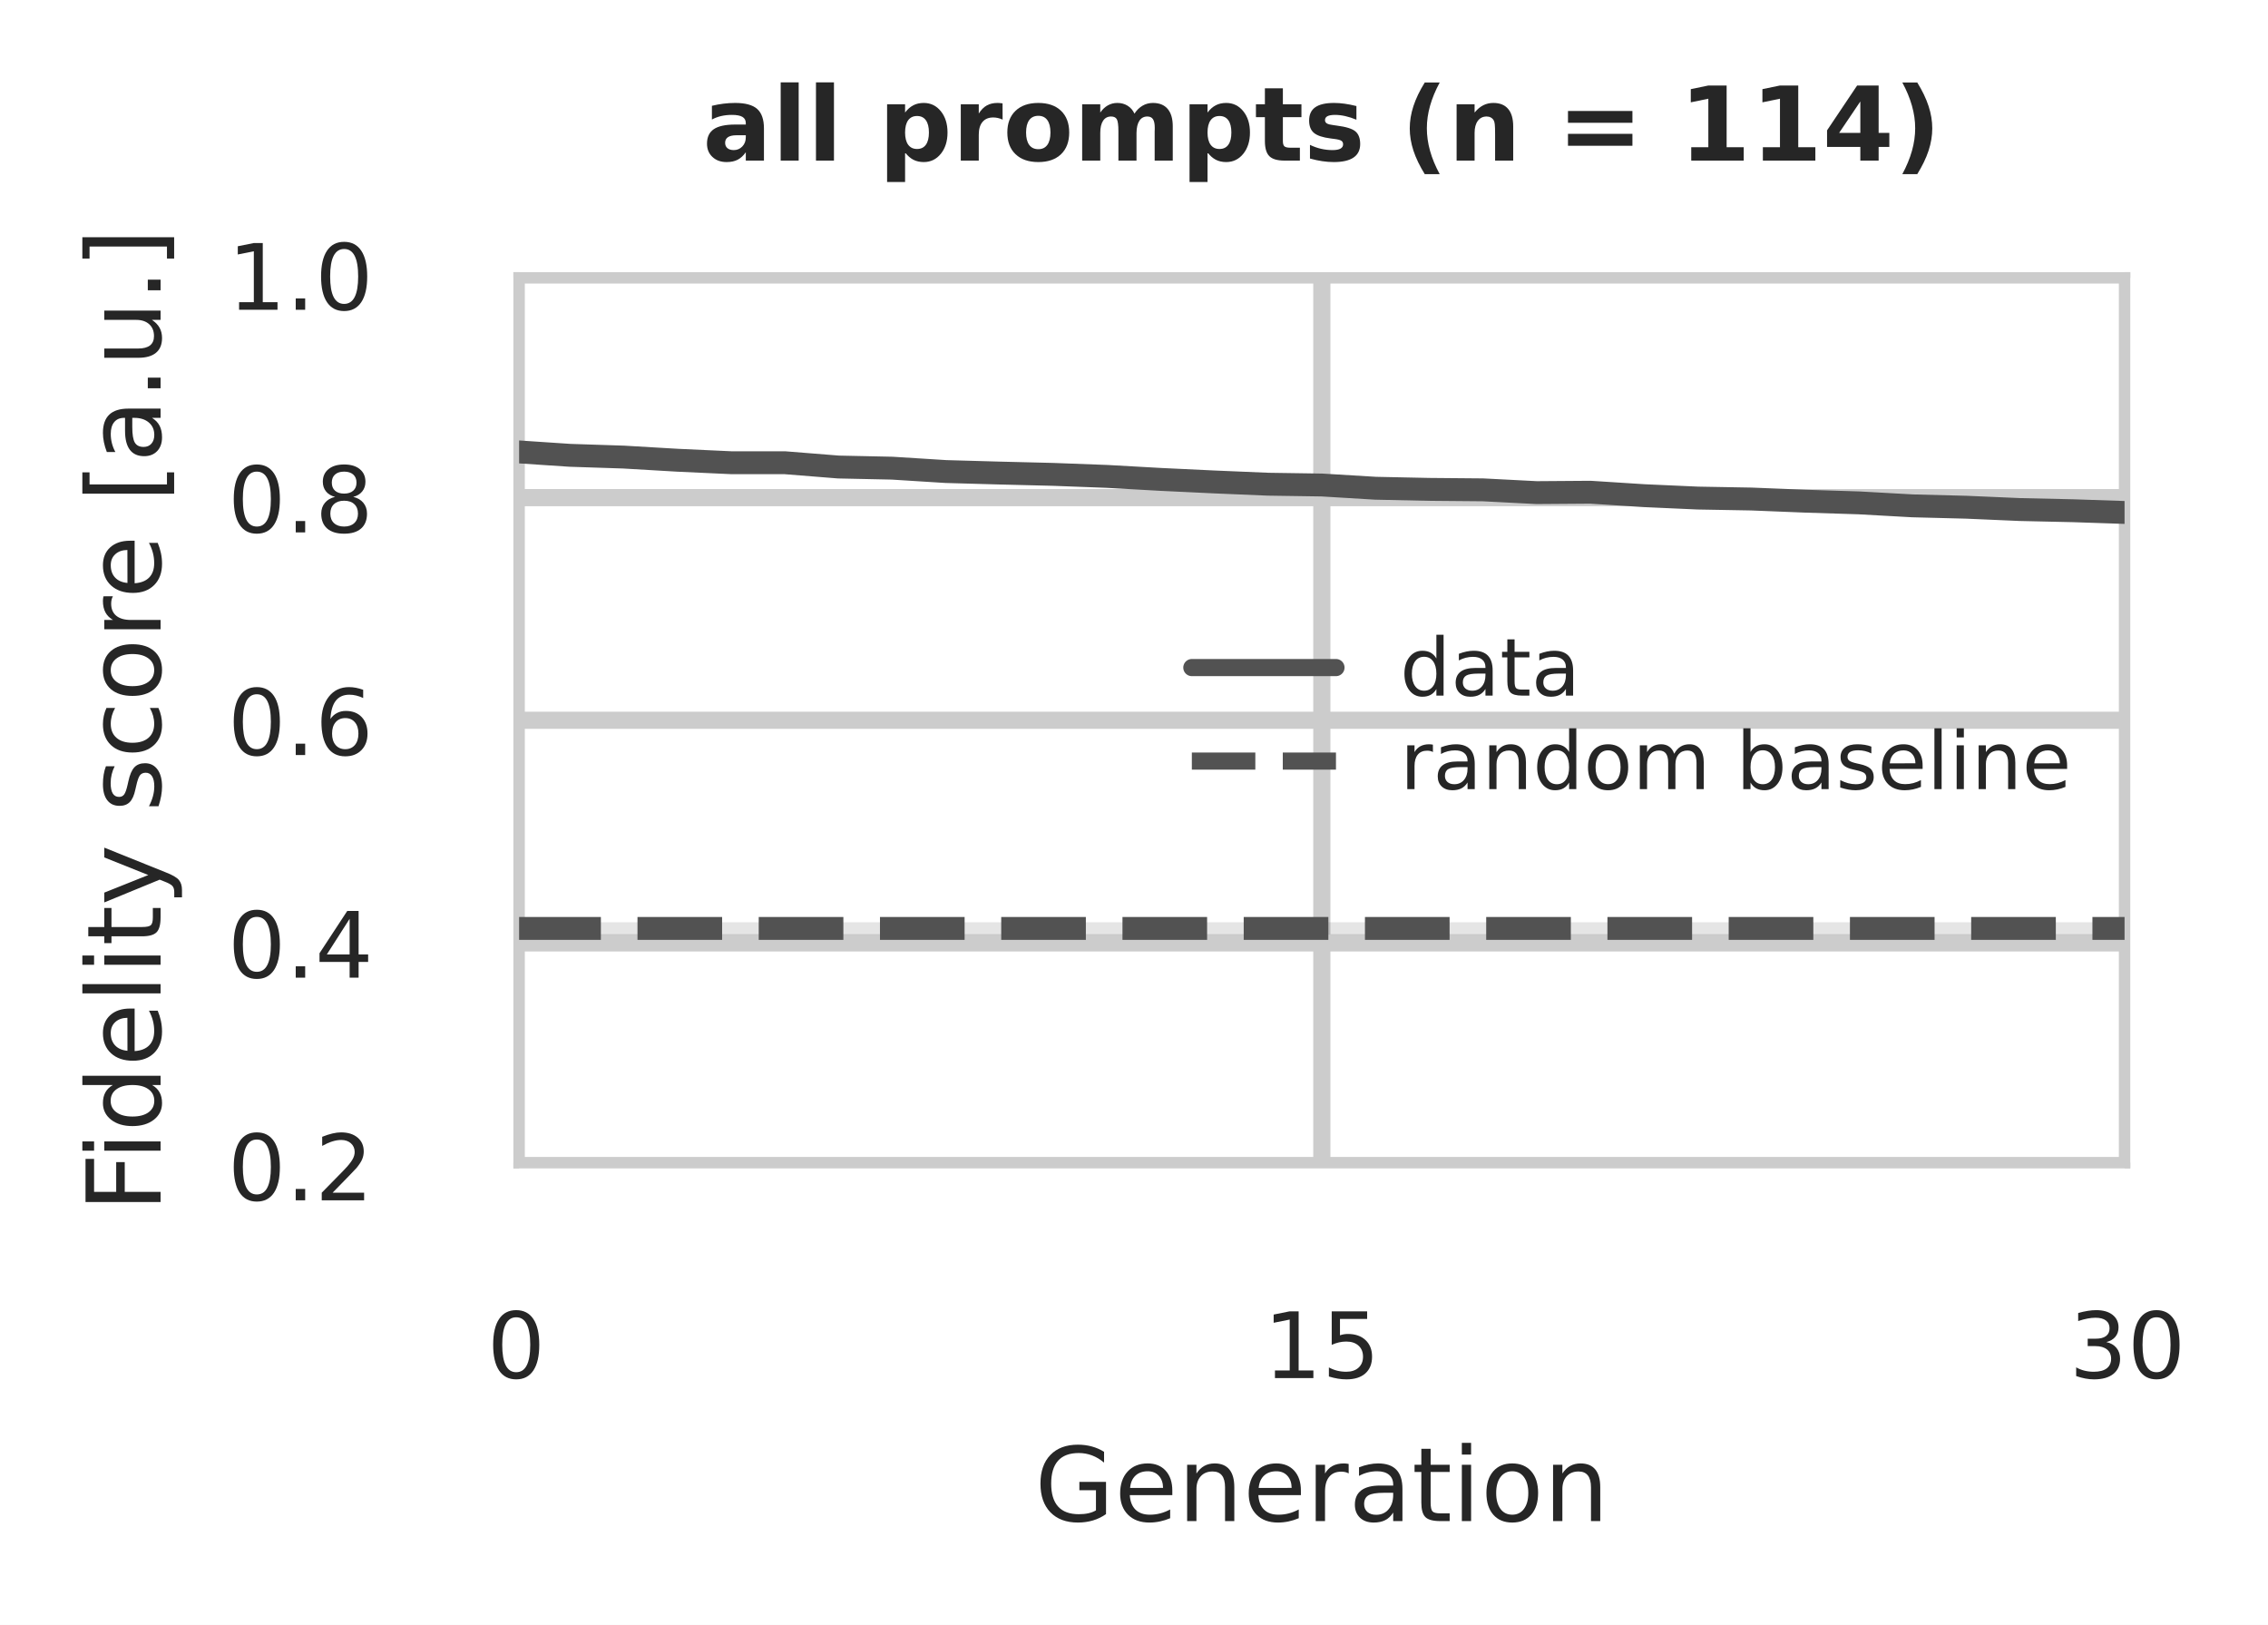
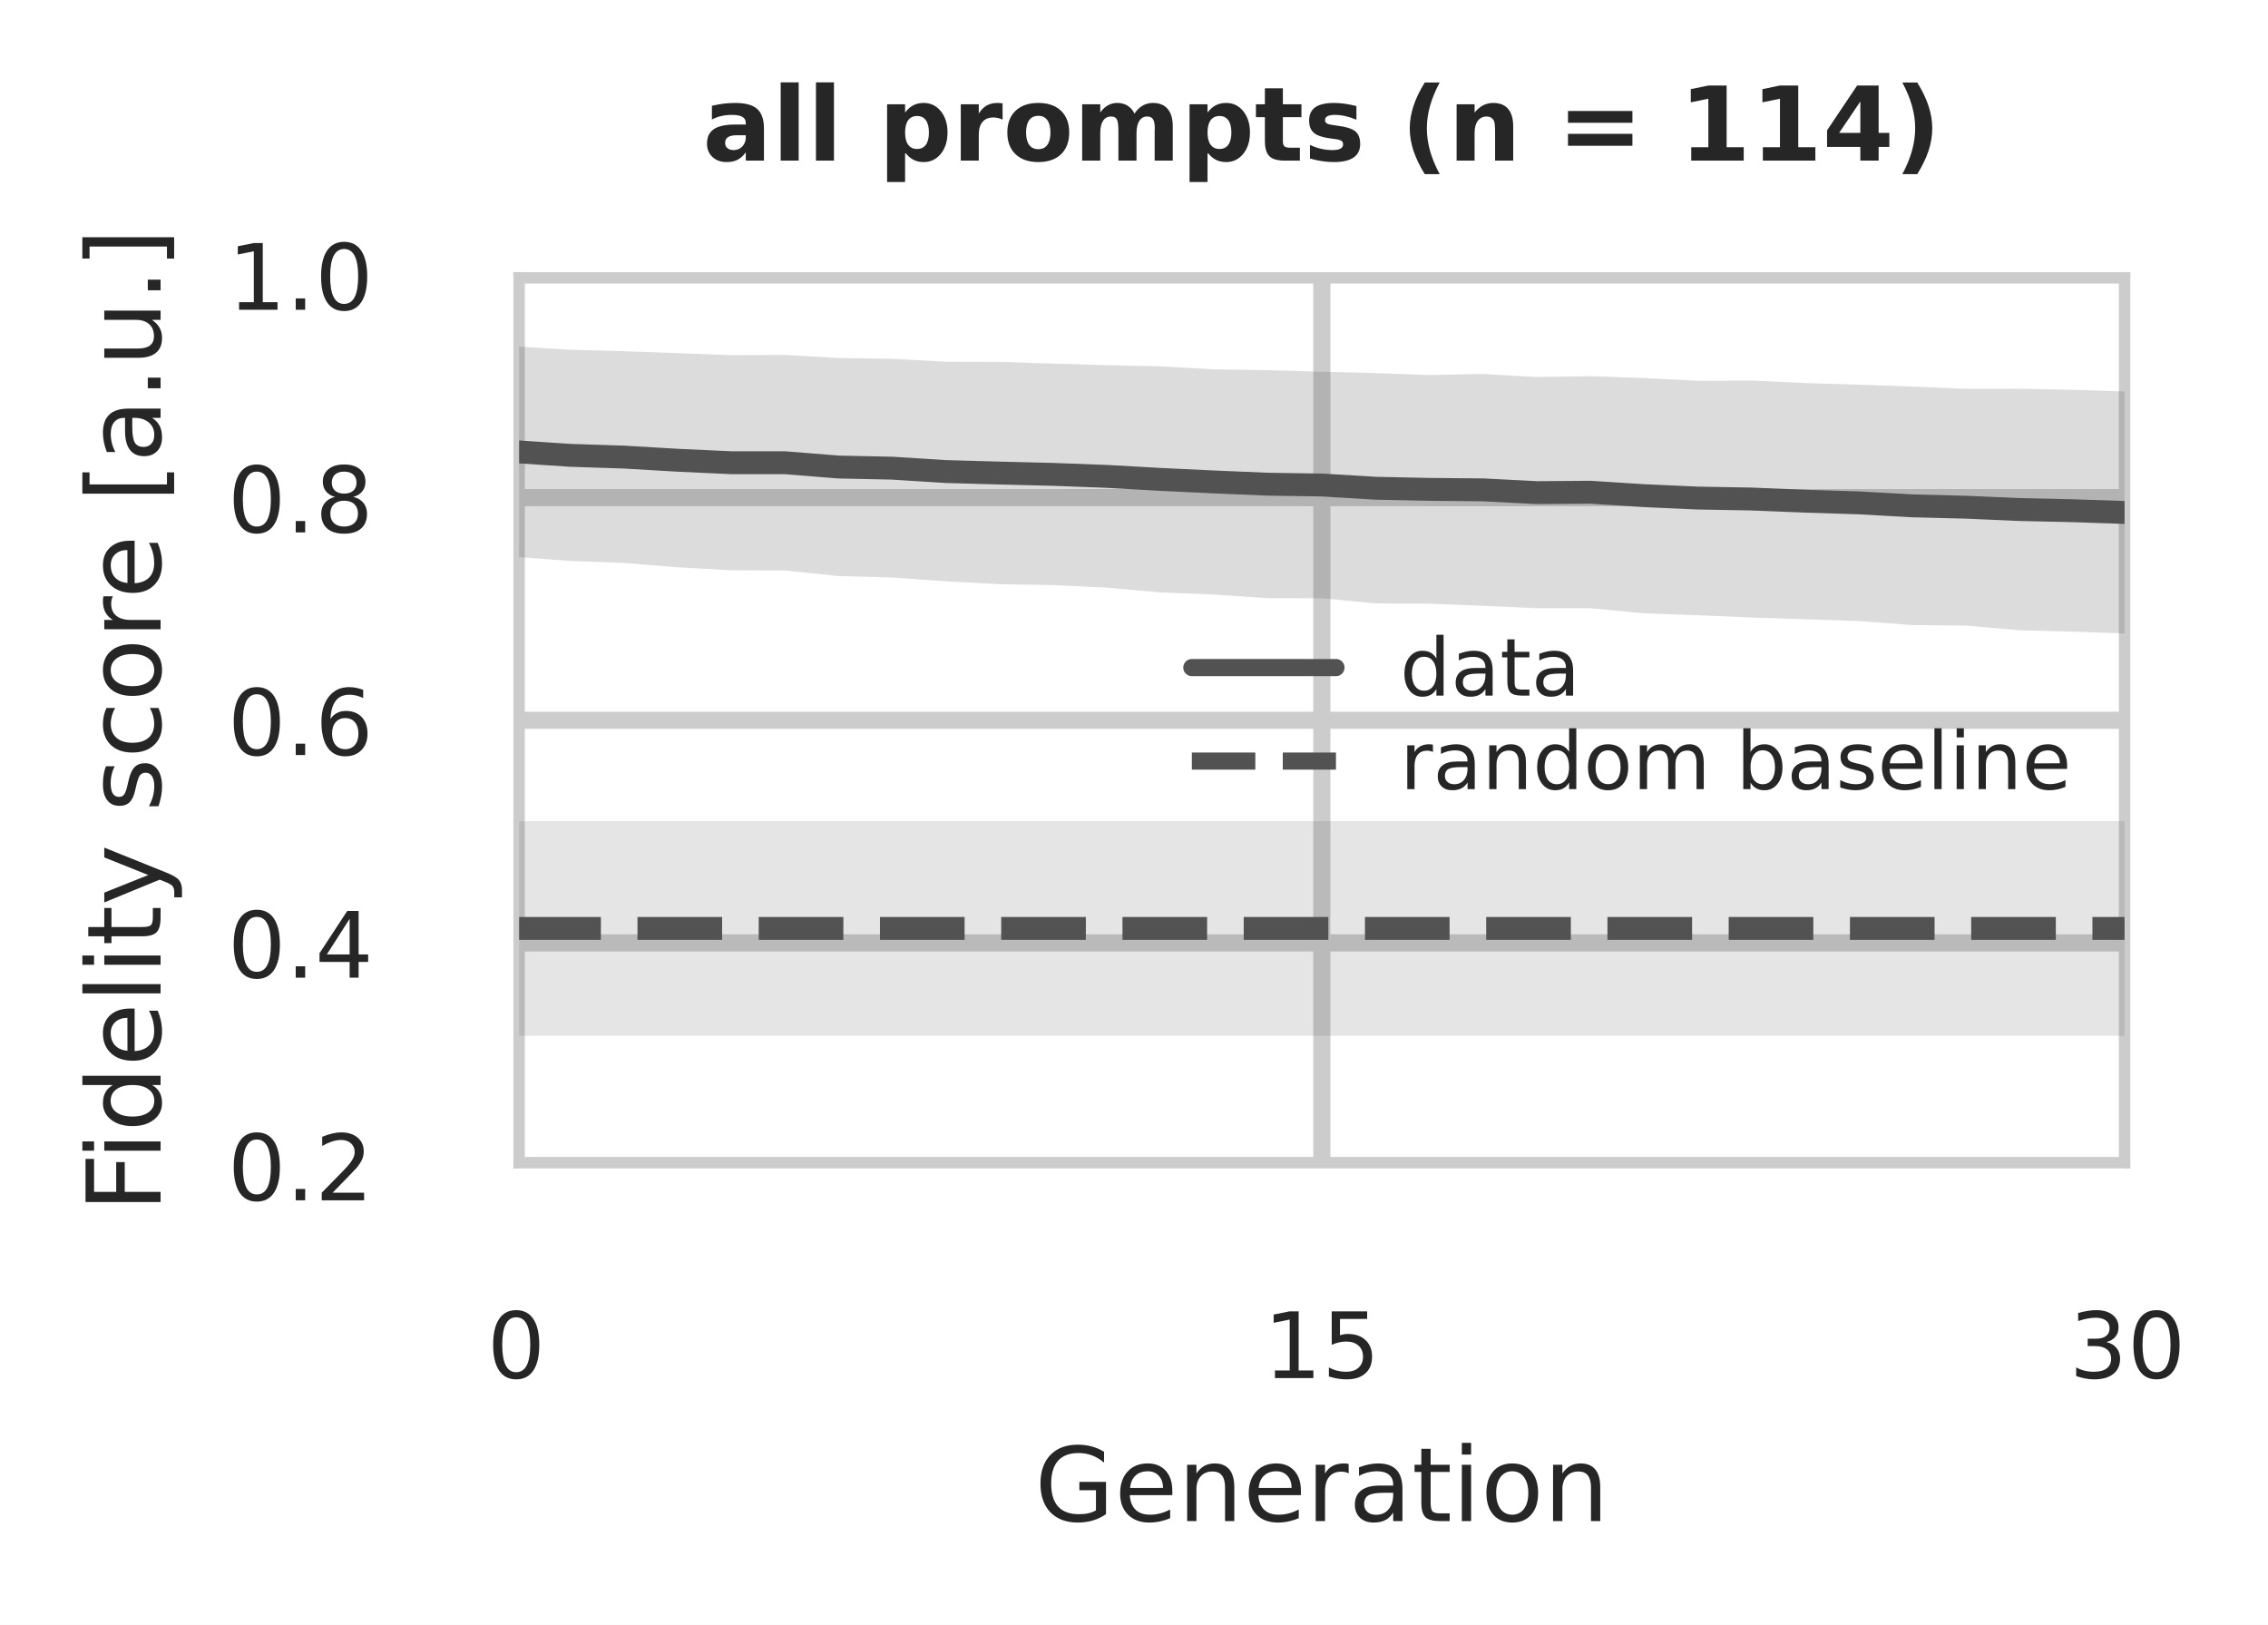
<svg xmlns="http://www.w3.org/2000/svg" xmlns:xlink="http://www.w3.org/1999/xlink" width="198.283pt" height="142.038pt" viewBox="0 0 198.283 142.038" version="1.1">
  <defs>
    <style type="text/css">*{stroke-linejoin: round; stroke-linecap: butt}</style>
  </defs>
  <g id="figure_1">
    <g id="patch_1">
      <path d="M 0 142.038  L 198.283 142.038  L 198.283 0  L 0 0  z " style="fill: #ffffff" />
    </g>
    <g id="axes_1">
      <g id="patch_2">
        <path d="M 45.133 101.885  L 185.993 101.885  L 185.993 24.039  L 45.133 24.039  z " style="fill: #ffffff" />
      </g>
      <g id="matplotlib.axis_1">
        <g id="xtick_1">
          <g id="line2d_1">
            <path d="M 45.133 101.885  L 45.133 24.039  " clip-path="url(#p91a1e89d01)" style="fill: none; stroke: #cccccc; stroke-width: 1.5; stroke-linecap: round" />
          </g>
          <g id="text_1">
            <g style="fill: #262626" transform="translate(42.58781 120.4639) scale(0.08 -0.08)">
              <defs>
                <path id="DejaVuSans-30" d="M 2034 4250  Q 1547 4250 1301 3770  Q 1056 3291 1056 2328  Q 1056 1369 1301 889  Q 1547 409 2034 409  Q 2525 409 2770 889  Q 3016 1369 3016 2328  Q 3016 3291 2770 3770  Q 2525 4250 2034 4250  z M 2034 4750  Q 2819 4750 3233 4129  Q 3647 3509 3647 2328  Q 3647 1150 3233 529  Q 2819 -91 2034 -91  Q 1250 -91 836 529  Q 422 1150 422 2328  Q 422 3509 836 4129  Q 1250 4750 2034 4750  z " transform="scale(0.015625)" />
              </defs>
              <use xlink:href="#DejaVuSans-30" />
            </g>
          </g>
        </g>
        <g id="xtick_2">
          <g id="line2d_2">
            <path d="M 115.563 101.885  L 115.563 24.039  " clip-path="url(#p91a1e89d01)" style="fill: none; stroke: #cccccc; stroke-width: 1.5; stroke-linecap: round" />
          </g>
          <g id="text_2">
            <g style="fill: #262626" transform="translate(110.4729 120.4639) scale(0.08 -0.08)">
              <defs>
                <path id="DejaVuSans-31" d="M 794 531  L 1825 531  L 1825 4091  L 703 3866  L 703 4441  L 1819 4666  L 2450 4666  L 2450 531  L 3481 531  L 3481 0  L 794 0  L 794 531  z " transform="scale(0.015625)" />
                <path id="DejaVuSans-35" d="M 691 4666  L 3169 4666  L 3169 4134  L 1269 4134  L 1269 2991  Q 1406 3038 1543 3061  Q 1681 3084 1819 3084  Q 2600 3084 3056 2656  Q 3513 2228 3513 1497  Q 3513 744 3044 326  Q 2575 -91 1722 -91  Q 1428 -91 1123 -41  Q 819 9 494 109  L 494 744  Q 775 591 1075 516  Q 1375 441 1709 441  Q 2250 441 2565 725  Q 2881 1009 2881 1497  Q 2881 1984 2565 2268  Q 2250 2553 1709 2553  Q 1456 2553 1204 2497  Q 953 2441 691 2322  L 691 4666  z " transform="scale(0.015625)" />
              </defs>
              <use xlink:href="#DejaVuSans-31" />
              <use xlink:href="#DejaVuSans-35" transform="translate(63.62305 0)" />
            </g>
          </g>
        </g>
        <g id="xtick_3">
          <g id="line2d_3">
            <path d="M 185.993 101.885  L 185.993 24.039  " clip-path="url(#p91a1e89d01)" style="fill: none; stroke: #cccccc; stroke-width: 1.5; stroke-linecap: round" />
          </g>
          <g id="text_3">
            <g style="fill: #262626" transform="translate(180.903 120.4639) scale(0.08 -0.08)">
              <defs>
                <path id="DejaVuSans-33" d="M 2597 2516  Q 3050 2419 3304 2112  Q 3559 1806 3559 1356  Q 3559 666 3084 287  Q 2609 -91 1734 -91  Q 1441 -91 1130 -33  Q 819 25 488 141  L 488 750  Q 750 597 1062 519  Q 1375 441 1716 441  Q 2309 441 2620 675  Q 2931 909 2931 1356  Q 2931 1769 2642 2001  Q 2353 2234 1838 2234  L 1294 2234  L 1294 2753  L 1863 2753  Q 2328 2753 2575 2939  Q 2822 3125 2822 3475  Q 2822 3834 2567 4026  Q 2313 4219 1838 4219  Q 1578 4219 1281 4162  Q 984 4106 628 3988  L 628 4550  Q 988 4650 1302 4700  Q 1616 4750 1894 4750  Q 2613 4750 3031 4423  Q 3450 4097 3450 3541  Q 3450 3153 3228 2886  Q 3006 2619 2597 2516  z " transform="scale(0.015625)" />
              </defs>
              <use xlink:href="#DejaVuSans-33" />
              <use xlink:href="#DejaVuSans-30" transform="translate(63.62305 0)" />
            </g>
          </g>
        </g>
        <g id="text_4">
          <g style="fill: #262626" transform="translate(90.45924 132.9662) scale(0.09 -0.09)">
            <defs>
              <path id="DejaVuSans-47" d="M 3809 666  L 3809 1919  L 2778 1919  L 2778 2438  L 4434 2438  L 4434 434  Q 4069 175 3628 42  Q 3188 -91 2688 -91  Q 1594 -91 976 548  Q 359 1188 359 2328  Q 359 3472 976 4111  Q 1594 4750 2688 4750  Q 3144 4750 3555 4637  Q 3966 4525 4313 4306  L 4313 3634  Q 3963 3931 3569 4081  Q 3175 4231 2741 4231  Q 1884 4231 1454 3753  Q 1025 3275 1025 2328  Q 1025 1384 1454 906  Q 1884 428 2741 428  Q 3075 428 3337 486  Q 3600 544 3809 666  z " transform="scale(0.015625)" />
              <path id="DejaVuSans-65" d="M 3597 1894  L 3597 1613  L 953 1613  Q 991 1019 1311 708  Q 1631 397 2203 397  Q 2534 397 2845 478  Q 3156 559 3463 722  L 3463 178  Q 3153 47 2828 -22  Q 2503 -91 2169 -91  Q 1331 -91 842 396  Q 353 884 353 1716  Q 353 2575 817 3079  Q 1281 3584 2069 3584  Q 2775 3584 3186 3129  Q 3597 2675 3597 1894  z M 3022 2063  Q 3016 2534 2758 2815  Q 2500 3097 2075 3097  Q 1594 3097 1305 2825  Q 1016 2553 972 2059  L 3022 2063  z " transform="scale(0.015625)" />
              <path id="DejaVuSans-6e" d="M 3513 2113  L 3513 0  L 2938 0  L 2938 2094  Q 2938 2591 2744 2837  Q 2550 3084 2163 3084  Q 1697 3084 1428 2787  Q 1159 2491 1159 1978  L 1159 0  L 581 0  L 581 3500  L 1159 3500  L 1159 2956  Q 1366 3272 1645 3428  Q 1925 3584 2291 3584  Q 2894 3584 3203 3211  Q 3513 2838 3513 2113  z " transform="scale(0.015625)" />
              <path id="DejaVuSans-72" d="M 2631 2963  Q 2534 3019 2420 3045  Q 2306 3072 2169 3072  Q 1681 3072 1420 2755  Q 1159 2438 1159 1844  L 1159 0  L 581 0  L 581 3500  L 1159 3500  L 1159 2956  Q 1341 3275 1631 3429  Q 1922 3584 2338 3584  Q 2397 3584 2469 3576  Q 2541 3569 2628 3553  L 2631 2963  z " transform="scale(0.015625)" />
              <path id="DejaVuSans-61" d="M 2194 1759  Q 1497 1759 1228 1600  Q 959 1441 959 1056  Q 959 750 1161 570  Q 1363 391 1709 391  Q 2188 391 2477 730  Q 2766 1069 2766 1631  L 2766 1759  L 2194 1759  z M 3341 1997  L 3341 0  L 2766 0  L 2766 531  Q 2569 213 2275 61  Q 1981 -91 1556 -91  Q 1019 -91 701 211  Q 384 513 384 1019  Q 384 1609 779 1909  Q 1175 2209 1959 2209  L 2766 2209  L 2766 2266  Q 2766 2663 2505 2880  Q 2244 3097 1772 3097  Q 1472 3097 1187 3025  Q 903 2953 641 2809  L 641 3341  Q 956 3463 1253 3523  Q 1550 3584 1831 3584  Q 2591 3584 2966 3190  Q 3341 2797 3341 1997  z " transform="scale(0.015625)" />
              <path id="DejaVuSans-74" d="M 1172 4494  L 1172 3500  L 2356 3500  L 2356 3053  L 1172 3053  L 1172 1153  Q 1172 725 1289 603  Q 1406 481 1766 481  L 2356 481  L 2356 0  L 1766 0  Q 1100 0 847 248  Q 594 497 594 1153  L 594 3053  L 172 3053  L 172 3500  L 594 3500  L 594 4494  L 1172 4494  z " transform="scale(0.015625)" />
              <path id="DejaVuSans-69" d="M 603 3500  L 1178 3500  L 1178 0  L 603 0  L 603 3500  z M 603 4863  L 1178 4863  L 1178 4134  L 603 4134  L 603 4863  z " transform="scale(0.015625)" />
              <path id="DejaVuSans-6f" d="M 1959 3097  Q 1497 3097 1228 2736  Q 959 2375 959 1747  Q 959 1119 1226 758  Q 1494 397 1959 397  Q 2419 397 2687 759  Q 2956 1122 2956 1747  Q 2956 2369 2687 2733  Q 2419 3097 1959 3097  z M 1959 3584  Q 2709 3584 3137 3096  Q 3566 2609 3566 1747  Q 3566 888 3137 398  Q 2709 -91 1959 -91  Q 1206 -91 779 398  Q 353 888 353 1747  Q 353 2609 779 3096  Q 1206 3584 1959 3584  z " transform="scale(0.015625)" />
            </defs>
            <use xlink:href="#DejaVuSans-47" />
            <use xlink:href="#DejaVuSans-65" transform="translate(77.49023 0)" />
            <use xlink:href="#DejaVuSans-6e" transform="translate(139.0137 0)" />
            <use xlink:href="#DejaVuSans-65" transform="translate(202.3926 0)" />
            <use xlink:href="#DejaVuSans-72" transform="translate(263.916 0)" />
            <use xlink:href="#DejaVuSans-61" transform="translate(305.0293 0)" />
            <use xlink:href="#DejaVuSans-74" transform="translate(366.3086 0)" />
            <use xlink:href="#DejaVuSans-69" transform="translate(405.5176 0)" />
            <use xlink:href="#DejaVuSans-6f" transform="translate(433.3008 0)" />
            <use xlink:href="#DejaVuSans-6e" transform="translate(494.4824 0)" />
          </g>
        </g>
      </g>
      <g id="matplotlib.axis_2">
        <g id="ytick_1">
          <g id="line2d_4">
            <path d="M 45.133 101.885  L 185.993 101.885  " clip-path="url(#p91a1e89d01)" style="fill: none; stroke: #cccccc; stroke-width: 1.5; stroke-linecap: round" />
          </g>
          <g id="text_5">
            <g style="fill: #262626" transform="translate(19.91031 104.9245) scale(0.08 -0.08)">
              <defs>
                <path id="DejaVuSans-2e" d="M 684 794  L 1344 794  L 1344 0  L 684 0  L 684 794  z " transform="scale(0.015625)" />
                <path id="DejaVuSans-32" d="M 1228 531  L 3431 531  L 3431 0  L 469 0  L 469 531  Q 828 903 1448 1529  Q 2069 2156 2228 2338  Q 2531 2678 2651 2914  Q 2772 3150 2772 3378  Q 2772 3750 2511 3984  Q 2250 4219 1831 4219  Q 1534 4219 1204 4116  Q 875 4013 500 3803  L 500 4441  Q 881 4594 1212 4672  Q 1544 4750 1819 4750  Q 2544 4750 2975 4387  Q 3406 4025 3406 3419  Q 3406 3131 3298 2873  Q 3191 2616 2906 2266  Q 2828 2175 2409 1742  Q 1991 1309 1228 531  z " transform="scale(0.015625)" />
              </defs>
              <use xlink:href="#DejaVuSans-30" />
              <use xlink:href="#DejaVuSans-2e" transform="translate(63.62305 0)" />
              <use xlink:href="#DejaVuSans-32" transform="translate(95.41016 0)" />
            </g>
          </g>
        </g>
        <g id="ytick_2">
          <g id="line2d_5">
            <path d="M 45.133 82.424  L 185.993 82.424  " clip-path="url(#p91a1e89d01)" style="fill: none; stroke: #cccccc; stroke-width: 1.5; stroke-linecap: round" />
          </g>
          <g id="text_6">
            <g style="fill: #262626" transform="translate(19.91031 85.46288) scale(0.08 -0.08)">
              <defs>
                <path id="DejaVuSans-34" d="M 2419 4116  L 825 1625  L 2419 1625  L 2419 4116  z M 2253 4666  L 3047 4666  L 3047 1625  L 3713 1625  L 3713 1100  L 3047 1100  L 3047 0  L 2419 0  L 2419 1100  L 313 1100  L 313 1709  L 2253 4666  z " transform="scale(0.015625)" />
              </defs>
              <use xlink:href="#DejaVuSans-30" />
              <use xlink:href="#DejaVuSans-2e" transform="translate(63.62305 0)" />
              <use xlink:href="#DejaVuSans-34" transform="translate(95.41016 0)" />
            </g>
          </g>
        </g>
        <g id="ytick_3">
          <g id="line2d_6">
            <path d="M 45.133 62.962  L 185.993 62.962  " clip-path="url(#p91a1e89d01)" style="fill: none; stroke: #cccccc; stroke-width: 1.5; stroke-linecap: round" />
          </g>
          <g id="text_7">
            <g style="fill: #262626" transform="translate(19.91031 66.00124) scale(0.08 -0.08)">
              <defs>
                <path id="DejaVuSans-36" d="M 2113 2584  Q 1688 2584 1439 2293  Q 1191 2003 1191 1497  Q 1191 994 1439 701  Q 1688 409 2113 409  Q 2538 409 2786 701  Q 3034 994 3034 1497  Q 3034 2003 2786 2293  Q 2538 2584 2113 2584  z M 3366 4563  L 3366 3988  Q 3128 4100 2886 4159  Q 2644 4219 2406 4219  Q 1781 4219 1451 3797  Q 1122 3375 1075 2522  Q 1259 2794 1537 2939  Q 1816 3084 2150 3084  Q 2853 3084 3261 2657  Q 3669 2231 3669 1497  Q 3669 778 3244 343  Q 2819 -91 2113 -91  Q 1303 -91 875 529  Q 447 1150 447 2328  Q 447 3434 972 4092  Q 1497 4750 2381 4750  Q 2619 4750 2861 4703  Q 3103 4656 3366 4563  z " transform="scale(0.015625)" />
              </defs>
              <use xlink:href="#DejaVuSans-30" />
              <use xlink:href="#DejaVuSans-2e" transform="translate(63.62305 0)" />
              <use xlink:href="#DejaVuSans-36" transform="translate(95.41016 0)" />
            </g>
          </g>
        </g>
        <g id="ytick_4">
          <g id="line2d_7">
            <path d="M 45.133 43.5  L 185.993 43.5  " clip-path="url(#p91a1e89d01)" style="fill: none; stroke: #cccccc; stroke-width: 1.5; stroke-linecap: round" />
          </g>
          <g id="text_8">
            <g style="fill: #262626" transform="translate(19.91031 46.53961) scale(0.08 -0.08)">
              <defs>
                <path id="DejaVuSans-38" d="M 2034 2216  Q 1584 2216 1326 1975  Q 1069 1734 1069 1313  Q 1069 891 1326 650  Q 1584 409 2034 409  Q 2484 409 2743 651  Q 3003 894 3003 1313  Q 3003 1734 2745 1975  Q 2488 2216 2034 2216  z M 1403 2484  Q 997 2584 770 2862  Q 544 3141 544 3541  Q 544 4100 942 4425  Q 1341 4750 2034 4750  Q 2731 4750 3128 4425  Q 3525 4100 3525 3541  Q 3525 3141 3298 2862  Q 3072 2584 2669 2484  Q 3125 2378 3379 2068  Q 3634 1759 3634 1313  Q 3634 634 3220 271  Q 2806 -91 2034 -91  Q 1263 -91 848 271  Q 434 634 434 1313  Q 434 1759 690 2068  Q 947 2378 1403 2484  z M 1172 3481  Q 1172 3119 1398 2916  Q 1625 2713 2034 2713  Q 2441 2713 2670 2916  Q 2900 3119 2900 3481  Q 2900 3844 2670 4047  Q 2441 4250 2034 4250  Q 1625 4250 1398 4047  Q 1172 3844 1172 3481  z " transform="scale(0.015625)" />
              </defs>
              <use xlink:href="#DejaVuSans-30" />
              <use xlink:href="#DejaVuSans-2e" transform="translate(63.62305 0)" />
              <use xlink:href="#DejaVuSans-38" transform="translate(95.41016 0)" />
            </g>
          </g>
        </g>
        <g id="ytick_5">
          <g id="line2d_8">
            <path d="M 45.133 24.039  L 185.993 24.039  " clip-path="url(#p91a1e89d01)" style="fill: none; stroke: #cccccc; stroke-width: 1.5; stroke-linecap: round" />
          </g>
          <g id="text_9">
            <g style="fill: #262626" transform="translate(19.91031 27.07797) scale(0.08 -0.08)">
              <use xlink:href="#DejaVuSans-31" />
              <use xlink:href="#DejaVuSans-2e" transform="translate(63.62305 0)" />
              <use xlink:href="#DejaVuSans-30" transform="translate(95.41016 0)" />
            </g>
          </g>
        </g>
        <g id="text_10">
          <g style="fill: #262626" transform="translate(14.03859 105.9587) rotate(-90) scale(0.09 -0.09)">
            <defs>
              <path id="DejaVuSans-46" d="M 628 4666  L 3309 4666  L 3309 4134  L 1259 4134  L 1259 2759  L 3109 2759  L 3109 2228  L 1259 2228  L 1259 0  L 628 0  L 628 4666  z " transform="scale(0.015625)" />
              <path id="DejaVuSans-64" d="M 2906 2969  L 2906 4863  L 3481 4863  L 3481 0  L 2906 0  L 2906 525  Q 2725 213 2448 61  Q 2172 -91 1784 -91  Q 1150 -91 751 415  Q 353 922 353 1747  Q 353 2572 751 3078  Q 1150 3584 1784 3584  Q 2172 3584 2448 3432  Q 2725 3281 2906 2969  z M 947 1747  Q 947 1113 1208 752  Q 1469 391 1925 391  Q 2381 391 2643 752  Q 2906 1113 2906 1747  Q 2906 2381 2643 2742  Q 2381 3103 1925 3103  Q 1469 3103 1208 2742  Q 947 2381 947 1747  z " transform="scale(0.015625)" />
              <path id="DejaVuSans-6c" d="M 603 4863  L 1178 4863  L 1178 0  L 603 0  L 603 4863  z " transform="scale(0.015625)" />
              <path id="DejaVuSans-79" d="M 2059 -325  Q 1816 -950 1584 -1140  Q 1353 -1331 966 -1331  L 506 -1331  L 506 -850  L 844 -850  Q 1081 -850 1212 -737  Q 1344 -625 1503 -206  L 1606 56  L 191 3500  L 800 3500  L 1894 763  L 2988 3500  L 3597 3500  L 2059 -325  z " transform="scale(0.015625)" />
              <path id="DejaVuSans-20" transform="scale(0.015625)" />
              <path id="DejaVuSans-73" d="M 2834 3397  L 2834 2853  Q 2591 2978 2328 3040  Q 2066 3103 1784 3103  Q 1356 3103 1142 2972  Q 928 2841 928 2578  Q 928 2378 1081 2264  Q 1234 2150 1697 2047  L 1894 2003  Q 2506 1872 2764 1633  Q 3022 1394 3022 966  Q 3022 478 2636 193  Q 2250 -91 1575 -91  Q 1294 -91 989 -36  Q 684 19 347 128  L 347 722  Q 666 556 975 473  Q 1284 391 1588 391  Q 1994 391 2212 530  Q 2431 669 2431 922  Q 2431 1156 2273 1281  Q 2116 1406 1581 1522  L 1381 1569  Q 847 1681 609 1914  Q 372 2147 372 2553  Q 372 3047 722 3315  Q 1072 3584 1716 3584  Q 2034 3584 2315 3537  Q 2597 3491 2834 3397  z " transform="scale(0.015625)" />
              <path id="DejaVuSans-63" d="M 3122 3366  L 3122 2828  Q 2878 2963 2633 3030  Q 2388 3097 2138 3097  Q 1578 3097 1268 2742  Q 959 2388 959 1747  Q 959 1106 1268 751  Q 1578 397 2138 397  Q 2388 397 2633 464  Q 2878 531 3122 666  L 3122 134  Q 2881 22 2623 -34  Q 2366 -91 2075 -91  Q 1284 -91 818 406  Q 353 903 353 1747  Q 353 2603 823 3093  Q 1294 3584 2113 3584  Q 2378 3584 2631 3529  Q 2884 3475 3122 3366  z " transform="scale(0.015625)" />
              <path id="DejaVuSans-5b" d="M 550 4863  L 1875 4863  L 1875 4416  L 1125 4416  L 1125 -397  L 1875 -397  L 1875 -844  L 550 -844  L 550 4863  z " transform="scale(0.015625)" />
              <path id="DejaVuSans-75" d="M 544 1381  L 544 3500  L 1119 3500  L 1119 1403  Q 1119 906 1312 657  Q 1506 409 1894 409  Q 2359 409 2629 706  Q 2900 1003 2900 1516  L 2900 3500  L 3475 3500  L 3475 0  L 2900 0  L 2900 538  Q 2691 219 2414 64  Q 2138 -91 1772 -91  Q 1169 -91 856 284  Q 544 659 544 1381  z M 1991 3584  L 1991 3584  z " transform="scale(0.015625)" />
              <path id="DejaVuSans-5d" d="M 1947 4863  L 1947 -844  L 622 -844  L 622 -397  L 1369 -397  L 1369 4416  L 622 4416  L 622 4863  L 1947 4863  z " transform="scale(0.015625)" />
            </defs>
            <use xlink:href="#DejaVuSans-46" />
            <use xlink:href="#DejaVuSans-69" transform="translate(50.26953 0)" />
            <use xlink:href="#DejaVuSans-64" transform="translate(78.05273 0)" />
            <use xlink:href="#DejaVuSans-65" transform="translate(141.5293 0)" />
            <use xlink:href="#DejaVuSans-6c" transform="translate(203.0527 0)" />
            <use xlink:href="#DejaVuSans-69" transform="translate(230.8359 0)" />
            <use xlink:href="#DejaVuSans-74" transform="translate(258.6191 0)" />
            <use xlink:href="#DejaVuSans-79" transform="translate(297.8281 0)" />
            <use xlink:href="#DejaVuSans-20" transform="translate(357.0078 0)" />
            <use xlink:href="#DejaVuSans-73" transform="translate(388.7949 0)" />
            <use xlink:href="#DejaVuSans-63" transform="translate(440.8945 0)" />
            <use xlink:href="#DejaVuSans-6f" transform="translate(495.875 0)" />
            <use xlink:href="#DejaVuSans-72" transform="translate(557.0566 0)" />
            <use xlink:href="#DejaVuSans-65" transform="translate(595.9199 0)" />
            <use xlink:href="#DejaVuSans-20" transform="translate(657.4434 0)" />
            <use xlink:href="#DejaVuSans-5b" transform="translate(689.2305 0)" />
            <use xlink:href="#DejaVuSans-61" transform="translate(728.2441 0)" />
            <use xlink:href="#DejaVuSans-2e" transform="translate(789.5234 0)" />
            <use xlink:href="#DejaVuSans-75" transform="translate(821.3105 0)" />
            <use xlink:href="#DejaVuSans-2e" transform="translate(884.6895 0)" />
            <use xlink:href="#DejaVuSans-5d" transform="translate(916.4766 0)" />
          </g>
        </g>
      </g>
      <g id="FillBetweenPolyCollection_1">
        <defs>
-           <path id="m145803f269" d="M 45.133 -102.996  L 45.133 -102.102  L 49.828 -101.792  L 54.523 -101.64  L 59.219 -101.365  L 63.914 -101.147  L 68.61 -101.146  L 73.305 -100.77  L 78 -100.671  L 82.696 -100.378  L 87.391 -100.242  L 92.086 -100.128  L 96.782 -99.952  L 101.477 -99.683  L 106.172 -99.468  L 110.868 -99.264  L 115.563 -99.201  L 120.258 -98.909  L 124.954 -98.816  L 129.649 -98.767  L 134.344 -98.529  L 139.04 -98.561  L 143.735 -98.253  L 148.43 -98.048  L 153.126 -97.96  L 157.821 -97.772  L 162.516 -97.626  L 167.212 -97.36  L 171.907 -97.248  L 176.602 -97.034  L 181.298 -96.931  L 185.993 -96.771  L 185.993 -97.694  L 185.993 -97.694  L 181.298 -97.851  L 176.602 -97.958  L 171.907 -98.149  L 167.212 -98.278  L 162.516 -98.535  L 157.821 -98.684  L 153.126 -98.873  L 148.43 -98.953  L 143.735 -99.167  L 139.04 -99.46  L 134.344 -99.424  L 129.649 -99.668  L 124.954 -99.702  L 120.258 -99.808  L 115.563 -100.082  L 110.868 -100.158  L 106.172 -100.349  L 101.477 -100.579  L 96.782 -100.835  L 92.086 -101.012  L 87.391 -101.13  L 82.696 -101.257  L 78 -101.554  L 73.305 -101.656  L 68.61 -102.033  L 63.914 -102.033  L 59.219 -102.249  L 54.523 -102.524  L 49.828 -102.679  L 45.133 -102.996  z " />
+           <path id="m77ddb853bc" d="M 45.133 -111.752  L 45.133 -93.347  L 49.828 -93.006  L 54.523 -92.827  L 59.219 -92.449  L 63.914 -92.186  L 68.61 -92.167  L 73.305 -91.683  L 78 -91.553  L 82.696 -91.221  L 87.391 -90.971  L 92.086 -90.89  L 96.782 -90.669  L 101.477 -90.249  L 106.172 -90.065  L 110.868 -89.744  L 115.563 -89.74  L 120.258 -89.291  L 124.954 -89.266  L 129.649 -89.086  L 134.344 -88.87  L 139.04 -88.869  L 143.735 -88.428  L 148.43 -88.254  L 153.126 -88.06  L 157.821 -87.902  L 162.516 -87.75  L 167.212 -87.396  L 171.907 -87.347  L 176.602 -86.939  L 181.298 -86.822  L 185.993 -86.655  L 185.993 -107.81  L 185.993 -107.81  L 181.298 -107.96  L 176.602 -108.053  L 171.907 -108.05  L 167.212 -108.242  L 162.516 -108.41  L 157.821 -108.553  L 153.126 -108.772  L 148.43 -108.747  L 143.735 -108.992  L 139.04 -109.152  L 134.344 -109.082  L 129.649 -109.349  L 124.954 -109.252  L 120.258 -109.425  L 115.563 -109.542  L 110.868 -109.677  L 106.172 -109.751  L 101.477 -110.013  L 96.782 -110.119  L 92.086 -110.25  L 87.391 -110.401  L 82.696 -110.414  L 78 -110.672  L 73.305 -110.743  L 68.61 -111.012  L 63.914 -110.994  L 59.219 -111.166  L 54.523 -111.337  L 49.828 -111.466  L 45.133 -111.752  z " />
        </defs>
        <g clip-path="url(#p91a1e89d01)">
-           <use xlink:href="#m145803f269" x="0" y="142.038" style="fill: #525252; fill-opacity: 0.2" />
+           <use xlink:href="#m77ddb853bc" x="0" y="142.038" style="fill: #525252; fill-opacity: 0.2" />
        </g>
      </g>
      <g id="FillBetweenPolyCollection_2">
        <defs>
-           <path id="mab63be9f42" d="M 45.133 -61.421  L 45.133 -60.337  L 185.993 -60.337  L 185.993 -61.421  L 185.993 -61.421  L 45.133 -61.421  z " />
+           <path id="m11d2dea449" d="M 45.133 -70.261  L 45.133 -51.497  L 185.993 -51.497  L 185.993 -70.261  L 185.993 -70.261  L 45.133 -70.261  z " />
        </defs>
        <g clip-path="url(#p91a1e89d01)">
-           <use xlink:href="#mab63be9f42" x="0" y="142.038" style="fill: #525252; fill-opacity: 0.15" />
+           <use xlink:href="#m11d2dea449" x="0" y="142.038" style="fill: #525252; fill-opacity: 0.15" />
        </g>
      </g>
      <g id="line2d_9">
        <path d="M 45.133 39.489  L 49.828 39.802  L 54.523 39.956  L 59.219 40.231  L 63.914 40.448  L 68.61 40.449  L 73.305 40.825  L 78 40.925  L 82.696 41.22  L 87.391 41.352  L 92.086 41.468  L 96.782 41.644  L 101.477 41.907  L 106.172 42.13  L 110.868 42.327  L 115.563 42.397  L 120.258 42.68  L 124.954 42.779  L 129.649 42.82  L 134.344 43.062  L 139.04 43.028  L 143.735 43.328  L 148.43 43.538  L 153.126 43.622  L 157.821 43.81  L 162.516 43.958  L 167.212 44.219  L 171.907 44.339  L 176.602 44.542  L 181.298 44.647  L 185.993 44.805  " clip-path="url(#p91a1e89d01)" style="fill: none; stroke: #525252; stroke-width: 2; stroke-linecap: round" />
      </g>
      <g id="line2d_10">
        <path d="M 45.133 81.159  L 185.993 81.159  " clip-path="url(#p91a1e89d01)" style="fill: none; stroke-dasharray: 7.4,3.2; stroke-dashoffset: 0; stroke: #525252; stroke-width: 2" />
      </g>
      <g id="patch_3">
        <path d="M 45.133 101.885  L 45.133 24.039  " style="fill: none; stroke: #cccccc; stroke-width: 0.5; stroke-linejoin: miter; stroke-linecap: square" />
      </g>
      <g id="patch_4">
        <path d="M 185.993 101.885  L 185.993 24.039  " style="fill: none; stroke: #cccccc; stroke-width: 0.5; stroke-linejoin: miter; stroke-linecap: square" />
      </g>
      <g id="patch_5">
        <path d="M 45.133 101.885  L 185.993 101.885  " style="fill: none; stroke: #cccccc; stroke-width: 0.5; stroke-linejoin: miter; stroke-linecap: square" />
      </g>
      <g id="patch_6">
        <path d="M 45.133 24.039  L 185.993 24.039  " style="fill: none; stroke: #cccccc; stroke-width: 0.5; stroke-linejoin: miter; stroke-linecap: square" />
      </g>
      <g id="text_11">
        <g style="fill: #262626" transform="translate(61.42299 14.03859) scale(0.09 -0.09)">
          <defs>
            <path id="DejaVuSans-Bold-61" d="M 2106 1575  Q 1756 1575 1579 1456  Q 1403 1338 1403 1106  Q 1403 894 1545 773  Q 1688 653 1941 653  Q 2256 653 2472 879  Q 2688 1106 2688 1447  L 2688 1575  L 2106 1575  z M 3816 1997  L 3816 0  L 2688 0  L 2688 519  Q 2463 200 2181 54  Q 1900 -91 1497 -91  Q 953 -91 614 226  Q 275 544 275 1050  Q 275 1666 698 1953  Q 1122 2241 2028 2241  L 2688 2241  L 2688 2328  Q 2688 2594 2478 2717  Q 2269 2841 1825 2841  Q 1466 2841 1156 2769  Q 847 2697 581 2553  L 581 3406  Q 941 3494 1303 3539  Q 1666 3584 2028 3584  Q 2975 3584 3395 3211  Q 3816 2838 3816 1997  z " transform="scale(0.015625)" />
            <path id="DejaVuSans-Bold-6c" d="M 538 4863  L 1656 4863  L 1656 0  L 538 0  L 538 4863  z " transform="scale(0.015625)" />
            <path id="DejaVuSans-Bold-20" transform="scale(0.015625)" />
            <path id="DejaVuSans-Bold-70" d="M 1656 506  L 1656 -1331  L 538 -1331  L 538 3500  L 1656 3500  L 1656 2988  Q 1888 3294 2169 3439  Q 2450 3584 2816 3584  Q 3463 3584 3878 3070  Q 4294 2556 4294 1747  Q 4294 938 3878 423  Q 3463 -91 2816 -91  Q 2450 -91 2169 54  Q 1888 200 1656 506  z M 2400 2772  Q 2041 2772 1848 2508  Q 1656 2244 1656 1747  Q 1656 1250 1848 986  Q 2041 722 2400 722  Q 2759 722 2948 984  Q 3138 1247 3138 1747  Q 3138 2247 2948 2509  Q 2759 2772 2400 2772  z " transform="scale(0.015625)" />
            <path id="DejaVuSans-Bold-72" d="M 3138 2547  Q 2991 2616 2845 2648  Q 2700 2681 2553 2681  Q 2122 2681 1889 2404  Q 1656 2128 1656 1613  L 1656 0  L 538 0  L 538 3500  L 1656 3500  L 1656 2925  Q 1872 3269 2151 3426  Q 2431 3584 2822 3584  Q 2878 3584 2943 3579  Q 3009 3575 3134 3559  L 3138 2547  z " transform="scale(0.015625)" />
            <path id="DejaVuSans-Bold-6f" d="M 2203 2784  Q 1831 2784 1636 2517  Q 1441 2250 1441 1747  Q 1441 1244 1636 976  Q 1831 709 2203 709  Q 2569 709 2762 976  Q 2956 1244 2956 1747  Q 2956 2250 2762 2517  Q 2569 2784 2203 2784  z M 2203 3584  Q 3106 3584 3614 3096  Q 4122 2609 4122 1747  Q 4122 884 3614 396  Q 3106 -91 2203 -91  Q 1297 -91 786 396  Q 275 884 275 1747  Q 275 2609 786 3096  Q 1297 3584 2203 3584  z " transform="scale(0.015625)" />
            <path id="DejaVuSans-Bold-6d" d="M 3781 2919  Q 3994 3244 4286 3414  Q 4578 3584 4928 3584  Q 5531 3584 5847 3212  Q 6163 2841 6163 2131  L 6163 0  L 5038 0  L 5038 1825  Q 5041 1866 5042 1909  Q 5044 1953 5044 2034  Q 5044 2406 4934 2573  Q 4825 2741 4581 2741  Q 4263 2741 4089 2478  Q 3916 2216 3909 1719  L 3909 0  L 2784 0  L 2784 1825  Q 2784 2406 2684 2573  Q 2584 2741 2328 2741  Q 2006 2741 1831 2477  Q 1656 2213 1656 1722  L 1656 0  L 531 0  L 531 3500  L 1656 3500  L 1656 2988  Q 1863 3284 2130 3434  Q 2397 3584 2719 3584  Q 3081 3584 3359 3409  Q 3638 3234 3781 2919  z " transform="scale(0.015625)" />
            <path id="DejaVuSans-Bold-74" d="M 1759 4494  L 1759 3500  L 2913 3500  L 2913 2700  L 1759 2700  L 1759 1216  Q 1759 972 1856 886  Q 1953 800 2241 800  L 2816 800  L 2816 0  L 1856 0  Q 1194 0 917 276  Q 641 553 641 1216  L 641 2700  L 84 2700  L 84 3500  L 641 3500  L 641 4494  L 1759 4494  z " transform="scale(0.015625)" />
            <path id="DejaVuSans-Bold-73" d="M 3272 3391  L 3272 2541  Q 2913 2691 2578 2766  Q 2244 2841 1947 2841  Q 1628 2841 1473 2761  Q 1319 2681 1319 2516  Q 1319 2381 1436 2309  Q 1553 2238 1856 2203  L 2053 2175  Q 2913 2066 3209 1816  Q 3506 1566 3506 1031  Q 3506 472 3093 190  Q 2681 -91 1863 -91  Q 1516 -91 1145 -36  Q 775 19 384 128  L 384 978  Q 719 816 1070 734  Q 1422 653 1784 653  Q 2113 653 2278 743  Q 2444 834 2444 1013  Q 2444 1163 2330 1236  Q 2216 1309 1875 1350  L 1678 1375  Q 931 1469 631 1722  Q 331 1975 331 2491  Q 331 3047 712 3315  Q 1094 3584 1881 3584  Q 2191 3584 2531 3537  Q 2872 3491 3272 3391  z " transform="scale(0.015625)" />
            <path id="DejaVuSans-Bold-28" d="M 2413 -844  L 1484 -844  Q 1006 -72 778 623  Q 550 1319 550 2003  Q 550 2688 779 3389  Q 1009 4091 1484 4856  L 2413 4856  Q 2013 4116 1813 3408  Q 1613 2700 1613 2009  Q 1613 1319 1811 609  Q 2009 -100 2413 -844  z " transform="scale(0.015625)" />
            <path id="DejaVuSans-Bold-6e" d="M 4056 2131  L 4056 0  L 2931 0  L 2931 347  L 2931 1631  Q 2931 2084 2911 2256  Q 2891 2428 2841 2509  Q 2775 2619 2662 2680  Q 2550 2741 2406 2741  Q 2056 2741 1856 2470  Q 1656 2200 1656 1722  L 1656 0  L 538 0  L 538 3500  L 1656 3500  L 1656 2988  Q 1909 3294 2193 3439  Q 2478 3584 2822 3584  Q 3428 3584 3742 3212  Q 4056 2841 4056 2131  z " transform="scale(0.015625)" />
            <path id="DejaVuSans-Bold-3d" d="M 678 3084  L 4684 3084  L 4684 2350  L 678 2350  L 678 3084  z M 678 1663  L 4684 1663  L 4684 922  L 678 922  L 678 1663  z " transform="scale(0.015625)" />
            <path id="DejaVuSans-Bold-31" d="M 750 831  L 1813 831  L 1813 3847  L 722 3622  L 722 4441  L 1806 4666  L 2950 4666  L 2950 831  L 4013 831  L 4013 0  L 750 0  L 750 831  z " transform="scale(0.015625)" />
            <path id="DejaVuSans-Bold-34" d="M 2356 3675  L 1038 1722  L 2356 1722  L 2356 3675  z M 2156 4666  L 3494 4666  L 3494 1722  L 4159 1722  L 4159 850  L 3494 850  L 3494 0  L 2356 0  L 2356 850  L 288 850  L 288 1881  L 2156 4666  z " transform="scale(0.015625)" />
            <path id="DejaVuSans-Bold-29" d="M 513 -844  Q 913 -100 1113 609  Q 1313 1319 1313 2009  Q 1313 2700 1113 3408  Q 913 4116 513 4856  L 1441 4856  Q 1916 4091 2145 3389  Q 2375 2688 2375 2003  Q 2375 1319 2147 623  Q 1919 -72 1441 -844  L 513 -844  z " transform="scale(0.015625)" />
          </defs>
          <use xlink:href="#DejaVuSans-Bold-61" />
          <use xlink:href="#DejaVuSans-Bold-6c" transform="translate(67.48047 0)" />
          <use xlink:href="#DejaVuSans-Bold-6c" transform="translate(101.7578 0)" />
          <use xlink:href="#DejaVuSans-Bold-20" transform="translate(136.0352 0)" />
          <use xlink:href="#DejaVuSans-Bold-70" transform="translate(170.8496 0)" />
          <use xlink:href="#DejaVuSans-Bold-72" transform="translate(242.4316 0)" />
          <use xlink:href="#DejaVuSans-Bold-6f" transform="translate(291.748 0)" />
          <use xlink:href="#DejaVuSans-Bold-6d" transform="translate(360.4492 0)" />
          <use xlink:href="#DejaVuSans-Bold-70" transform="translate(464.6484 0)" />
          <use xlink:href="#DejaVuSans-Bold-74" transform="translate(536.2305 0)" />
          <use xlink:href="#DejaVuSans-Bold-73" transform="translate(584.0332 0)" />
          <use xlink:href="#DejaVuSans-Bold-20" transform="translate(643.5547 0)" />
          <use xlink:href="#DejaVuSans-Bold-28" transform="translate(678.3691 0)" />
          <use xlink:href="#DejaVuSans-Bold-6e" transform="translate(724.0723 0)" />
          <use xlink:href="#DejaVuSans-Bold-20" transform="translate(795.2637 0)" />
          <use xlink:href="#DejaVuSans-Bold-3d" transform="translate(830.0781 0)" />
          <use xlink:href="#DejaVuSans-Bold-20" transform="translate(913.8672 0)" />
          <use xlink:href="#DejaVuSans-Bold-31" transform="translate(948.6816 0)" />
          <use xlink:href="#DejaVuSans-Bold-31" transform="translate(1018.262 0)" />
          <use xlink:href="#DejaVuSans-Bold-34" transform="translate(1087.842 0)" />
          <use xlink:href="#DejaVuSans-Bold-29" transform="translate(1157.422 0)" />
        </g>
      </g>
      <g id="legend_1">
        <g id="line2d_11">
          <path d="M 104.199 58.356  L 110.499 58.356  L 116.799 58.356  " style="fill: none; stroke: #525252; stroke-width: 1.5; stroke-linecap: round" />
        </g>
        <g id="text_12">
          <g style="fill: #262626" transform="translate(122.3991 60.80609) scale(0.07 -0.07)">
            <use xlink:href="#DejaVuSans-64" />
            <use xlink:href="#DejaVuSans-61" transform="translate(63.47656 0)" />
            <use xlink:href="#DejaVuSans-74" transform="translate(124.7559 0)" />
            <use xlink:href="#DejaVuSans-61" transform="translate(163.9648 0)" />
          </g>
        </g>
        <g id="line2d_12">
          <path d="M 104.199 66.531  L 110.499 66.531  L 116.799 66.531  " style="fill: none; stroke-dasharray: 5.55,2.4; stroke-dashoffset: 0; stroke: #525252; stroke-width: 1.5" />
        </g>
        <g id="text_13">
          <g style="fill: #262626" transform="translate(122.3991 68.98078) scale(0.07 -0.07)">
            <defs>
              <path id="DejaVuSans-6d" d="M 3328 2828  Q 3544 3216 3844 3400  Q 4144 3584 4550 3584  Q 5097 3584 5394 3201  Q 5691 2819 5691 2113  L 5691 0  L 5113 0  L 5113 2094  Q 5113 2597 4934 2840  Q 4756 3084 4391 3084  Q 3944 3084 3684 2787  Q 3425 2491 3425 1978  L 3425 0  L 2847 0  L 2847 2094  Q 2847 2600 2669 2842  Q 2491 3084 2119 3084  Q 1678 3084 1418 2786  Q 1159 2488 1159 1978  L 1159 0  L 581 0  L 581 3500  L 1159 3500  L 1159 2956  Q 1356 3278 1631 3431  Q 1906 3584 2284 3584  Q 2666 3584 2933 3390  Q 3200 3197 3328 2828  z " transform="scale(0.015625)" />
              <path id="DejaVuSans-62" d="M 3116 1747  Q 3116 2381 2855 2742  Q 2594 3103 2138 3103  Q 1681 3103 1420 2742  Q 1159 2381 1159 1747  Q 1159 1113 1420 752  Q 1681 391 2138 391  Q 2594 391 2855 752  Q 3116 1113 3116 1747  z M 1159 2969  Q 1341 3281 1617 3432  Q 1894 3584 2278 3584  Q 2916 3584 3314 3078  Q 3713 2572 3713 1747  Q 3713 922 3314 415  Q 2916 -91 2278 -91  Q 1894 -91 1617 61  Q 1341 213 1159 525  L 1159 0  L 581 0  L 581 4863  L 1159 4863  L 1159 2969  z " transform="scale(0.015625)" />
            </defs>
            <use xlink:href="#DejaVuSans-72" />
            <use xlink:href="#DejaVuSans-61" transform="translate(41.11328 0)" />
            <use xlink:href="#DejaVuSans-6e" transform="translate(102.3926 0)" />
            <use xlink:href="#DejaVuSans-64" transform="translate(165.7715 0)" />
            <use xlink:href="#DejaVuSans-6f" transform="translate(229.248 0)" />
            <use xlink:href="#DejaVuSans-6d" transform="translate(290.4297 0)" />
            <use xlink:href="#DejaVuSans-20" transform="translate(387.8418 0)" />
            <use xlink:href="#DejaVuSans-62" transform="translate(419.6289 0)" />
            <use xlink:href="#DejaVuSans-61" transform="translate(483.1055 0)" />
            <use xlink:href="#DejaVuSans-73" transform="translate(544.3848 0)" />
            <use xlink:href="#DejaVuSans-65" transform="translate(596.4844 0)" />
            <use xlink:href="#DejaVuSans-6c" transform="translate(658.0078 0)" />
            <use xlink:href="#DejaVuSans-69" transform="translate(685.791 0)" />
            <use xlink:href="#DejaVuSans-6e" transform="translate(713.5742 0)" />
            <use xlink:href="#DejaVuSans-65" transform="translate(776.9531 0)" />
          </g>
        </g>
      </g>
    </g>
  </g>
  <defs>
    <clipPath id="p91a1e89d01">
      <rect x="45.133" y="24.039" width="140.86" height="77.847" />
    </clipPath>
  </defs>
</svg>
